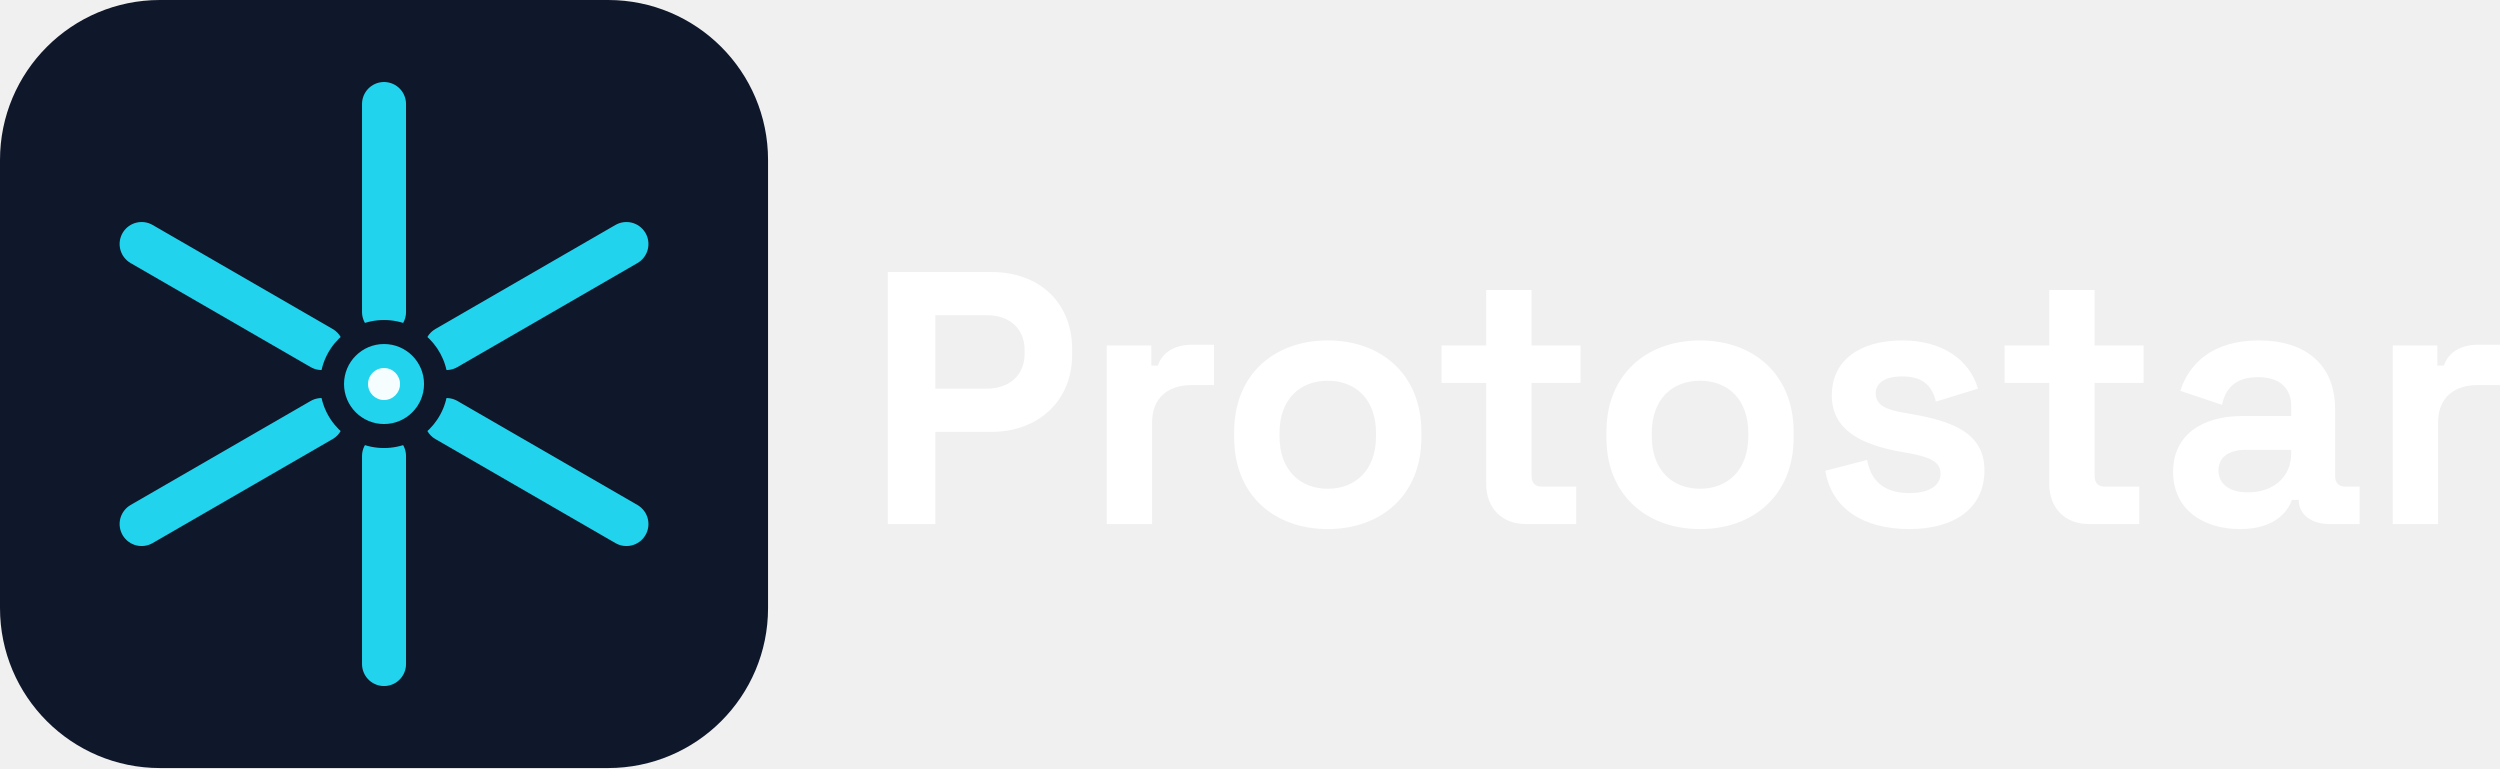
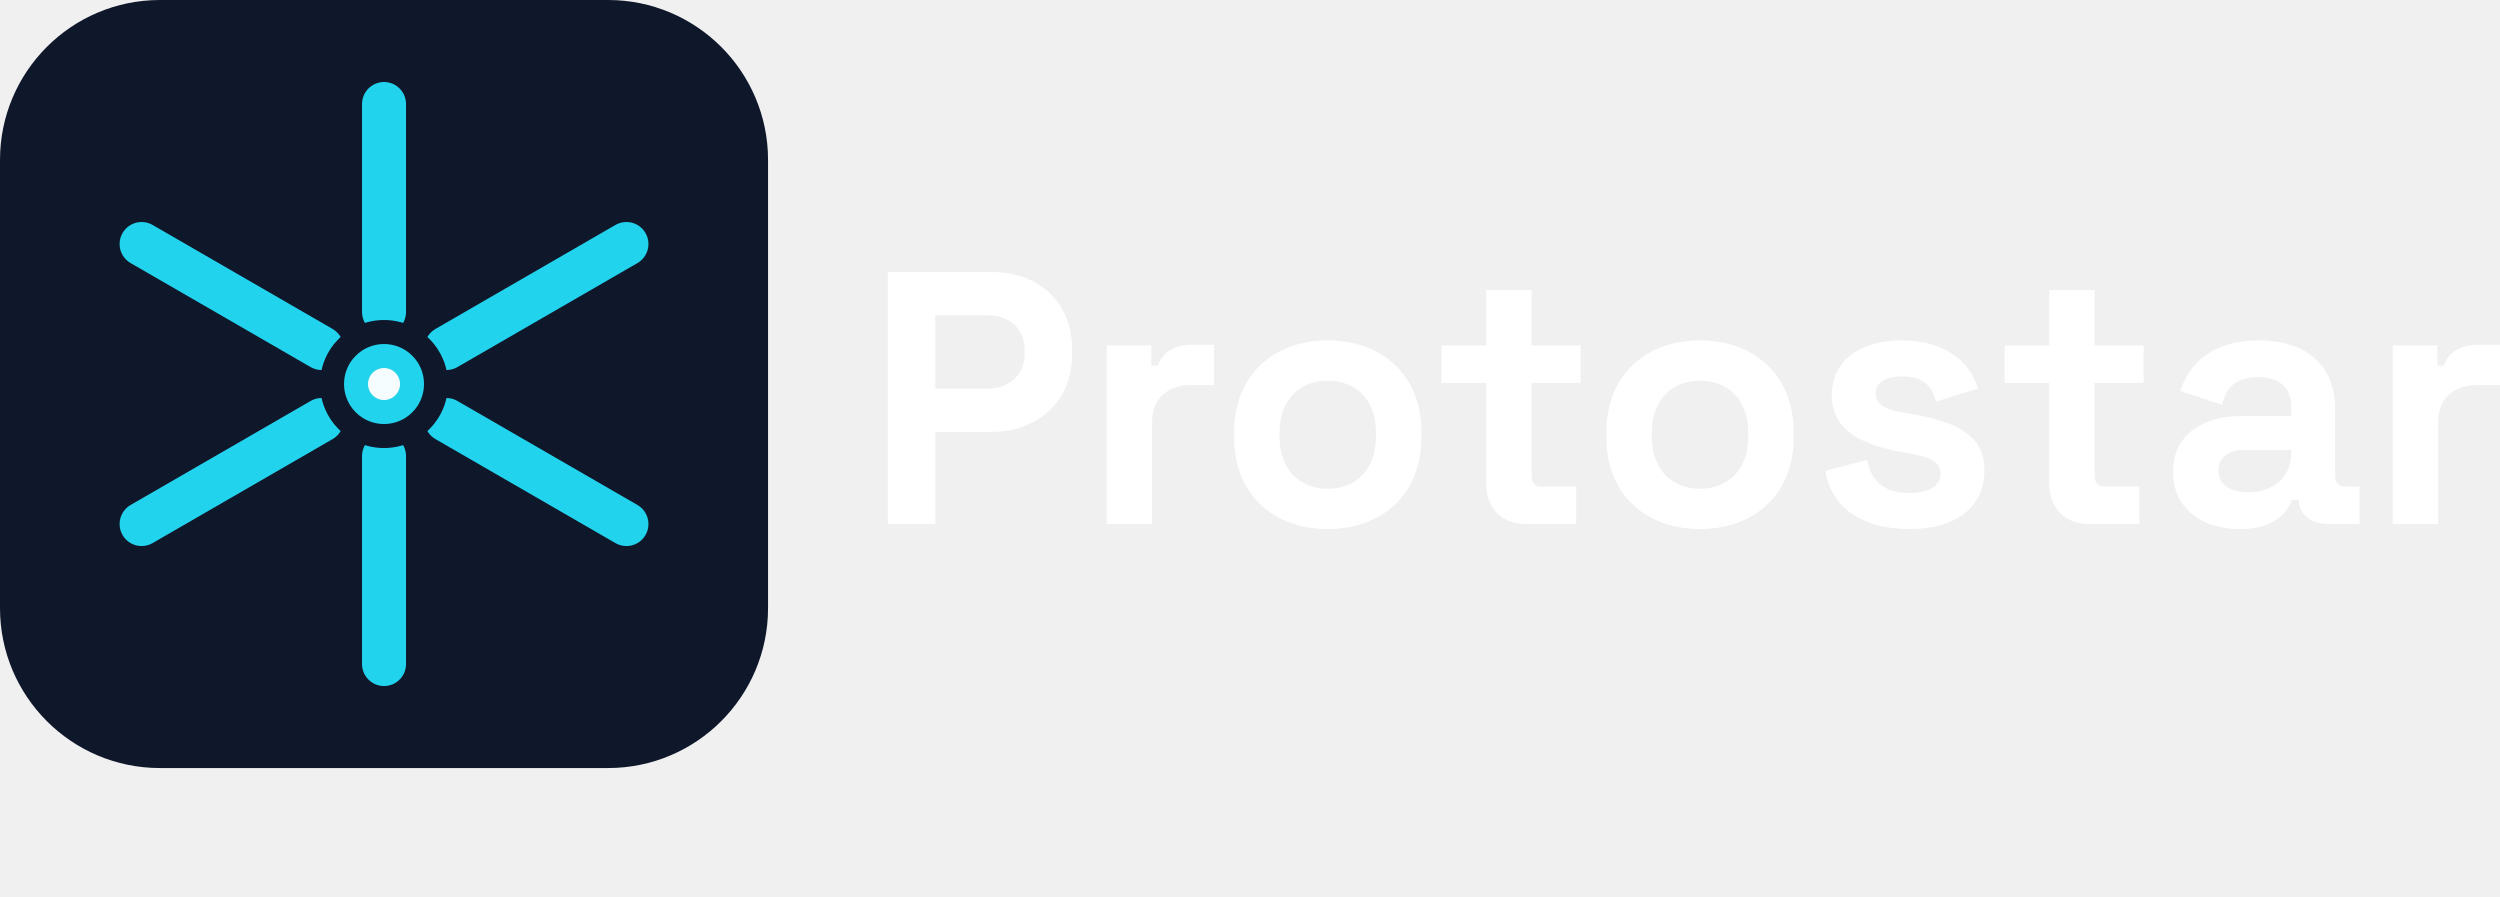
- <svg xmlns="http://www.w3.org/2000/svg" viewBox="0 0 624.96 192" width="624.96" height="192" version="1.1" id="svg8">
+ <svg xmlns="http://www.w3.org/2000/svg" viewBox="0 0 624.96 224" width="624.96" height="224" version="1.1" id="svg8">
  <defs id="defs1">
    <style id="style1">
      .wordmark {
        font: bold 90px "Space Grotesk";
        fill: #ffffff;
      }
      @media (prefers-color-scheme: light) {
        .wordmark { fill: #0f172a; }
      }
    </style>
  </defs>
  <g transform="translate(96,96)" id="g8">
    <rect x="-96" y="-96" width="192" height="192" rx="40" fill="#0f172a" id="rect1" />
    <line x1="0" y1="-70" x2="0" y2="-18" stroke="#22d3ee" stroke-width="11" stroke-linecap="round" id="line1" />
    <line x1="0" y1="70" x2="0" y2="18" stroke="#22d3ee" stroke-width="11" stroke-linecap="round" id="line2" />
    <line x1="-60.6" y1="-35" x2="-15.6" y2="-9" stroke="#22d3ee" stroke-width="11" stroke-linecap="round" id="line3" />
    <line x1="60.6" y1="35" x2="15.6" y2="9" stroke="#22d3ee" stroke-width="11" stroke-linecap="round" id="line4" />
    <line x1="60.6" y1="-35" x2="15.6" y2="-9" stroke="#22d3ee" stroke-width="11" stroke-linecap="round" id="line5" />
    <line x1="-60.6" y1="35" x2="-15.6" y2="9" stroke="#22d3ee" stroke-width="11" stroke-linecap="round" id="line6" />
    <circle cx="0" cy="0" r="16" fill="#0f172a" id="circle6" />
    <circle cx="0" cy="0" r="10" fill="#22d3ee" id="circle7" />
    <circle cx="0" cy="0" r="4" fill="#ffffff" opacity="0.95" id="circle8" />
  </g>
  <path d="m 221.94,131 h 11.88 v -23.04 h 14.04 c 11.52,0 20.16,-7.56 20.16,-19.35 V 87.35 C 268.02,75.56 259.74,68 247.86,68 H 221.94 Z M 233.82,97.16 V 78.8 h 12.87 c 5.67,0 9.45,3.33 9.45,8.73 v 0.9 c 0,5.4 -3.87,8.73 -9.45,8.73 z M 276.66,131 h 11.34 v -25.38 c 0,-6.3 4.14,-9.36 9.9,-9.36 h 5.58 V 86.18 h -5.4 c -4.14,0 -7.38,1.62 -8.64,5.22 h -1.62 v -5.04 h -11.16 z m 55.26,1.26 c 13.32,0 23.4,-8.46 23.4,-22.86 v -1.44 c 0,-14.4 -10.08,-22.86 -23.4,-22.86 -13.32,0 -23.4,8.46 -23.4,22.86 v 1.44 c 0,14.4 10.08,22.86 23.4,22.86 z m 0,-10.08 c -6.93,0 -12.06,-4.68 -12.06,-13.05 v -0.9 c 0,-8.37 5.04,-13.05 12.06,-13.05 7.02,0 12.06,4.68 12.06,13.05 v 0.9 c 0,8.37 -5.13,13.05 -12.06,13.05 z m 49.5,8.82 h 12.6 v -9.36 h -8.64 c -1.62,0 -2.52,-0.9 -2.52,-2.7 V 95.72 h 12.24 v -9.36 h -12.24 V 72.5 h -11.34 v 13.86 h -11.16 v 9.36 h 11.16 v 25.2 c 0,6.12 3.96,10.08 9.9,10.08 z m 43.56,1.26 c 13.32,0 23.4,-8.46 23.4,-22.86 v -1.44 c 0,-14.4 -10.08,-22.86 -23.4,-22.86 -13.32,0 -23.4,8.46 -23.4,22.86 v 1.44 c 0,14.4 10.08,22.86 23.4,22.86 z m 0,-10.08 c -6.93,0 -12.06,-4.68 -12.06,-13.05 v -0.9 c 0,-8.37 5.04,-13.05 12.06,-13.05 7.02,0 12.06,4.68 12.06,13.05 v 0.9 c 0,8.37 -5.13,13.05 -12.06,13.05 z m 52.38,10.08 c 11.34,0 18.72,-5.31 18.72,-14.67 0,-9.36 -7.92,-12.24 -18,-14.04 l -2.52,-0.45 c -4.14,-0.72 -6.66,-1.89 -6.66,-4.77 0,-2.61 2.34,-4.23 6.66,-4.23 4.32,0 7.38,1.71 8.37,6.3 l 10.53,-3.24 c -2.07,-7.2 -8.91,-12.06 -18.9,-12.06 -10.62,0 -17.64,4.95 -17.64,13.77 0,8.82 7.74,12.33 17.1,14.04 l 2.52,0.45 c 5.31,0.99 7.56,2.25 7.56,5.04 0,2.79 -2.52,4.86 -7.74,4.86 -5.22,0 -9.45,-1.98 -10.62,-8.28 l -10.44,2.7 c 1.53,9.36 9.36,14.58 21.06,14.58 z m 44.82,-1.26 h 12.6 v -9.36 h -8.64 c -1.62,0 -2.52,-0.9 -2.52,-2.7 V 95.72 h 12.24 v -9.36 h -12.24 V 72.5 h -11.34 v 13.86 h -11.16 v 9.36 h 11.16 v 25.2 c 0,6.12 3.96,10.08 9.9,10.08 z m 37.8,1.26 c 9.36,0 12.15,-5.04 12.96,-7.29 h 1.71 v 0.09 c 0,3.6 3.24,5.94 7.65,5.94 h 7.56 v -9.36 h -3.6 c -1.62,0 -2.52,-0.9 -2.52,-2.7 v -16.65 c 0,-11.16 -7.38,-17.19 -19.08,-17.19 -11.61,0 -17.46,5.85 -19.62,12.6 l 10.44,3.51 c 0.81,-4.05 3.33,-6.93 9,-6.93 5.76,0 8.28,3.06 8.28,7.2 V 104 h -12.24 c -10.08,0 -17.28,4.77 -17.28,13.95 0,9.18 7.2,14.31 16.74,14.31 z m 1.98,-9.18 c -4.86,0 -7.38,-2.25 -7.38,-5.49 0,-3.24 2.52,-5.13 6.75,-5.13 h 11.43 v 0.9 c 0,5.94 -4.5,9.72 -10.8,9.72 z m 36.18,7.92 h 11.34 v -25.38 c 0,-6.3 4.14,-9.36 9.9,-9.36 h 5.58 V 86.18 h -5.4 c -4.14,0 -7.38,1.62 -8.64,5.22 h -1.62 v -5.04 h -11.16 z" id="text8" style="font-style:normal;font-variant:normal;font-weight:bold;font-stretch:normal;font-size:90px;line-height:normal;font-family:'Space Grotesk';fill:#ffffff" class="wordmark" aria-label="Protostar" />
</svg>
